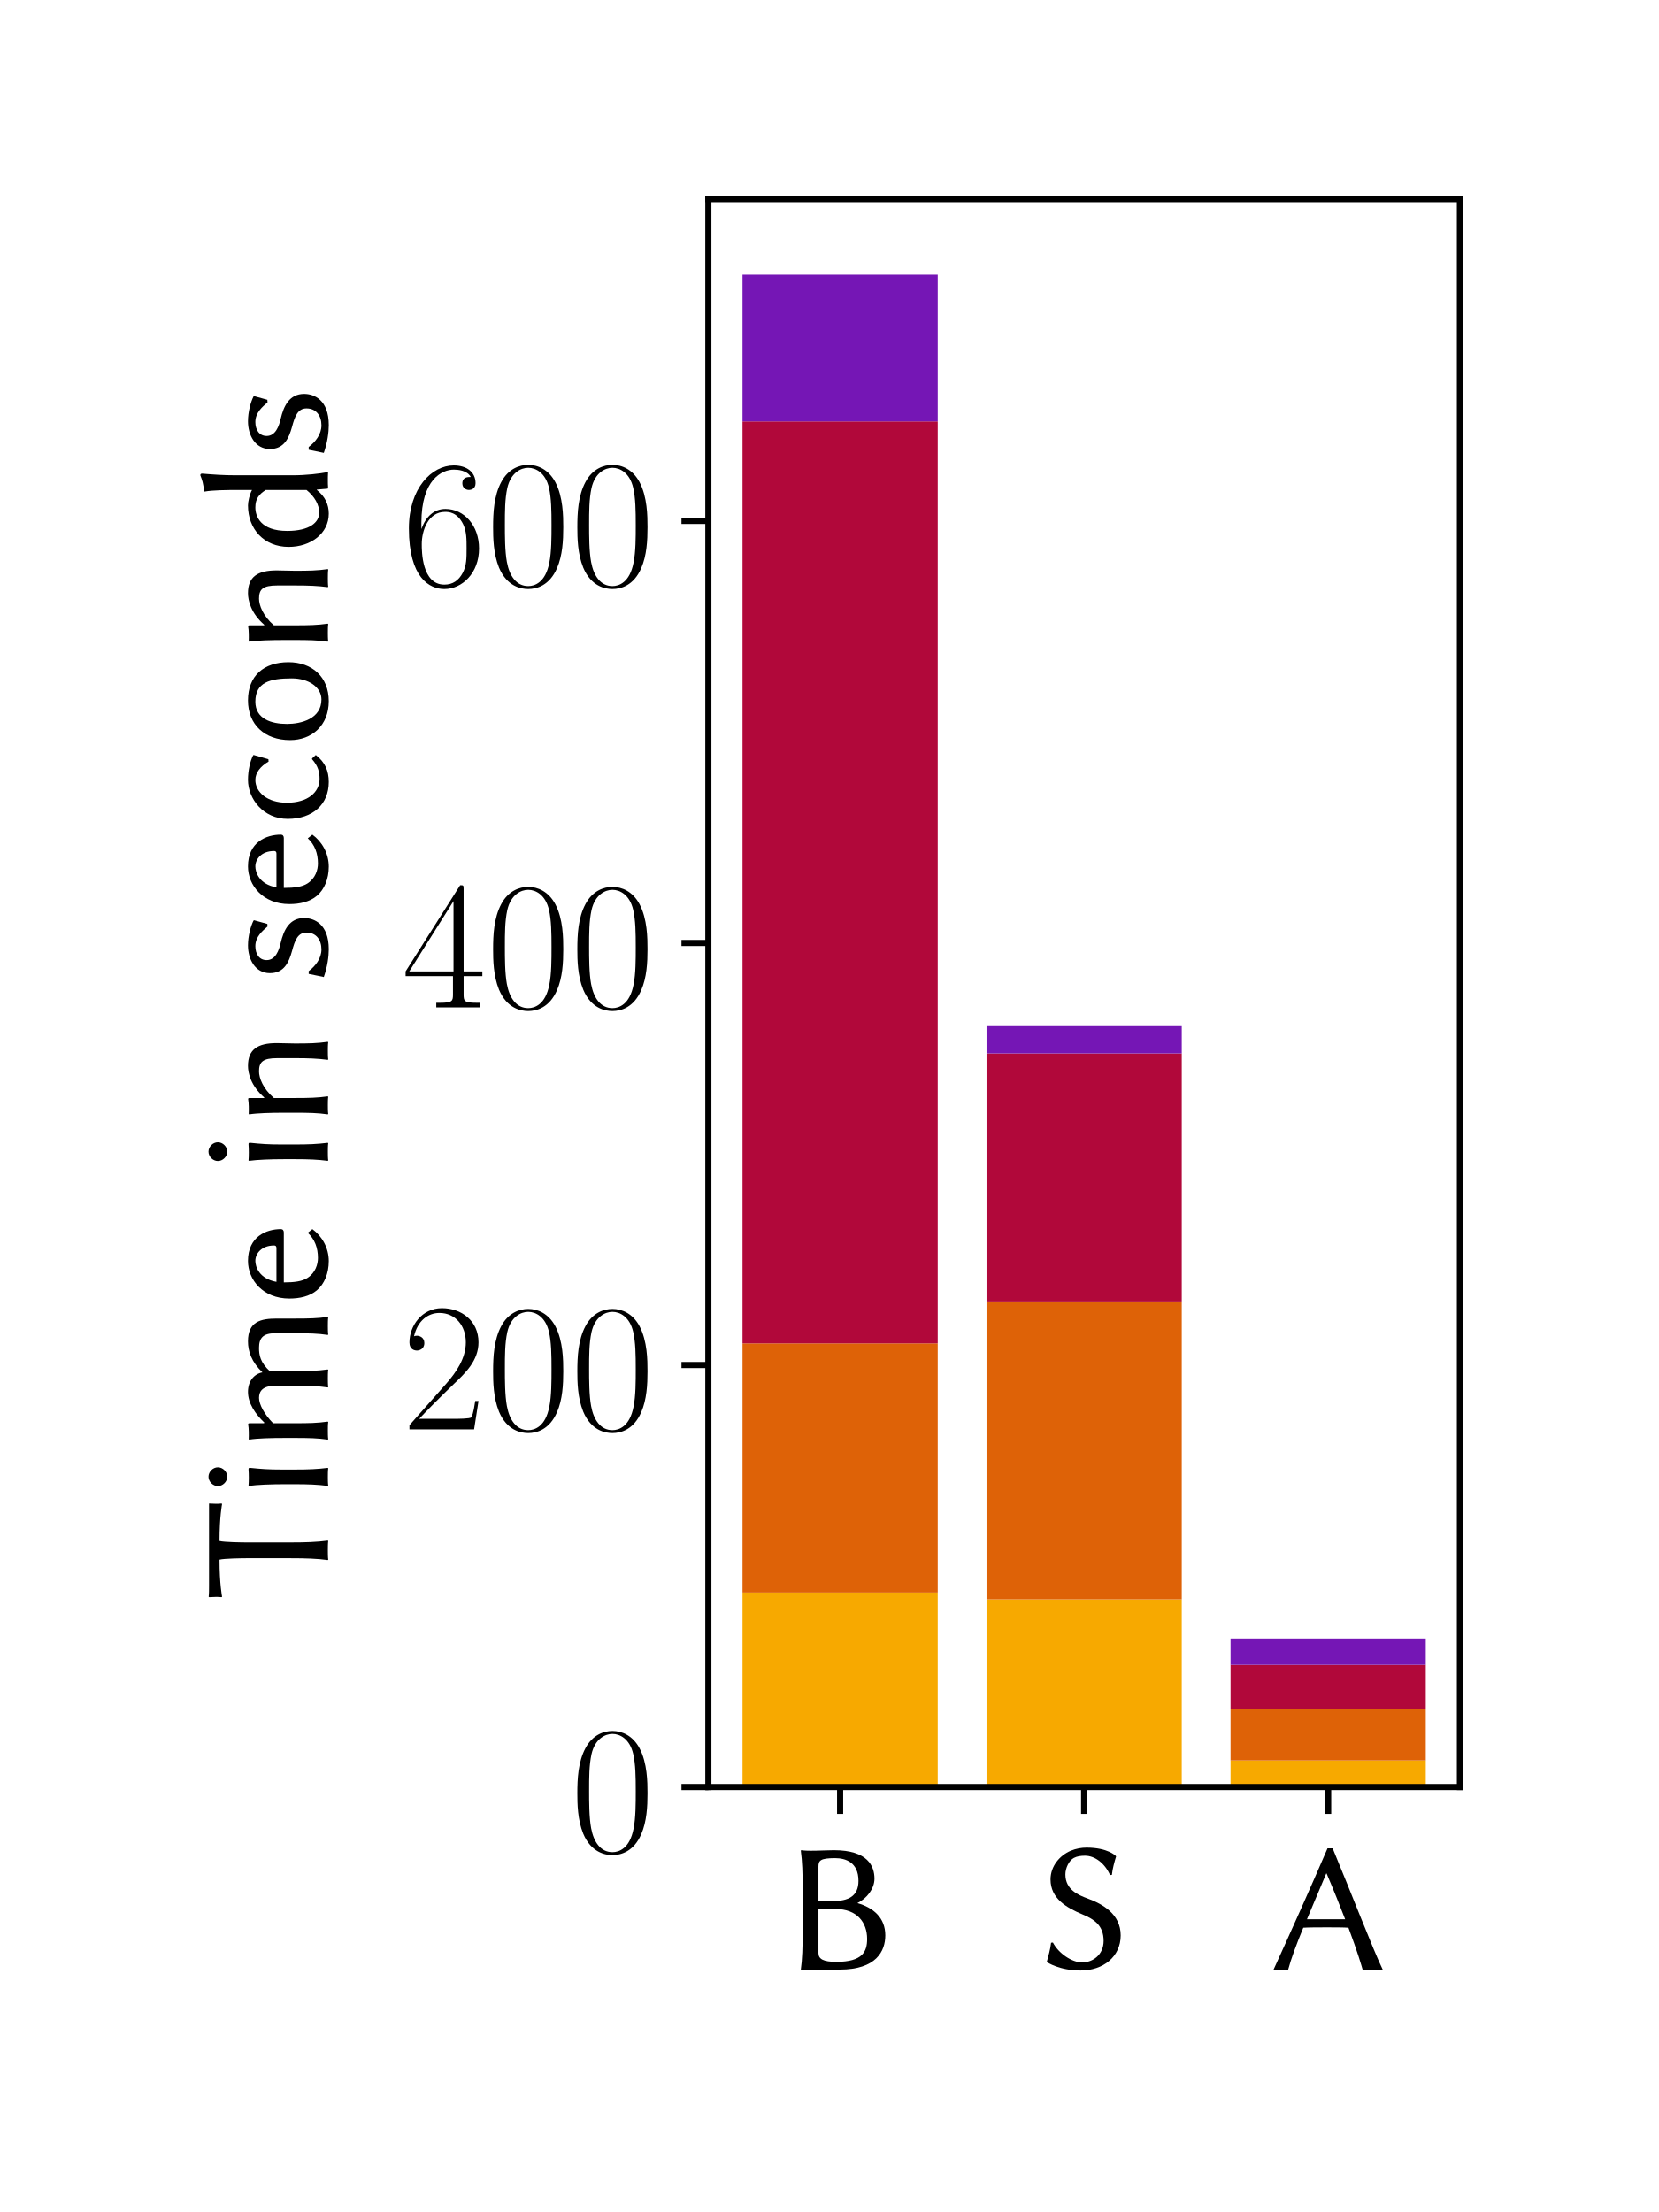
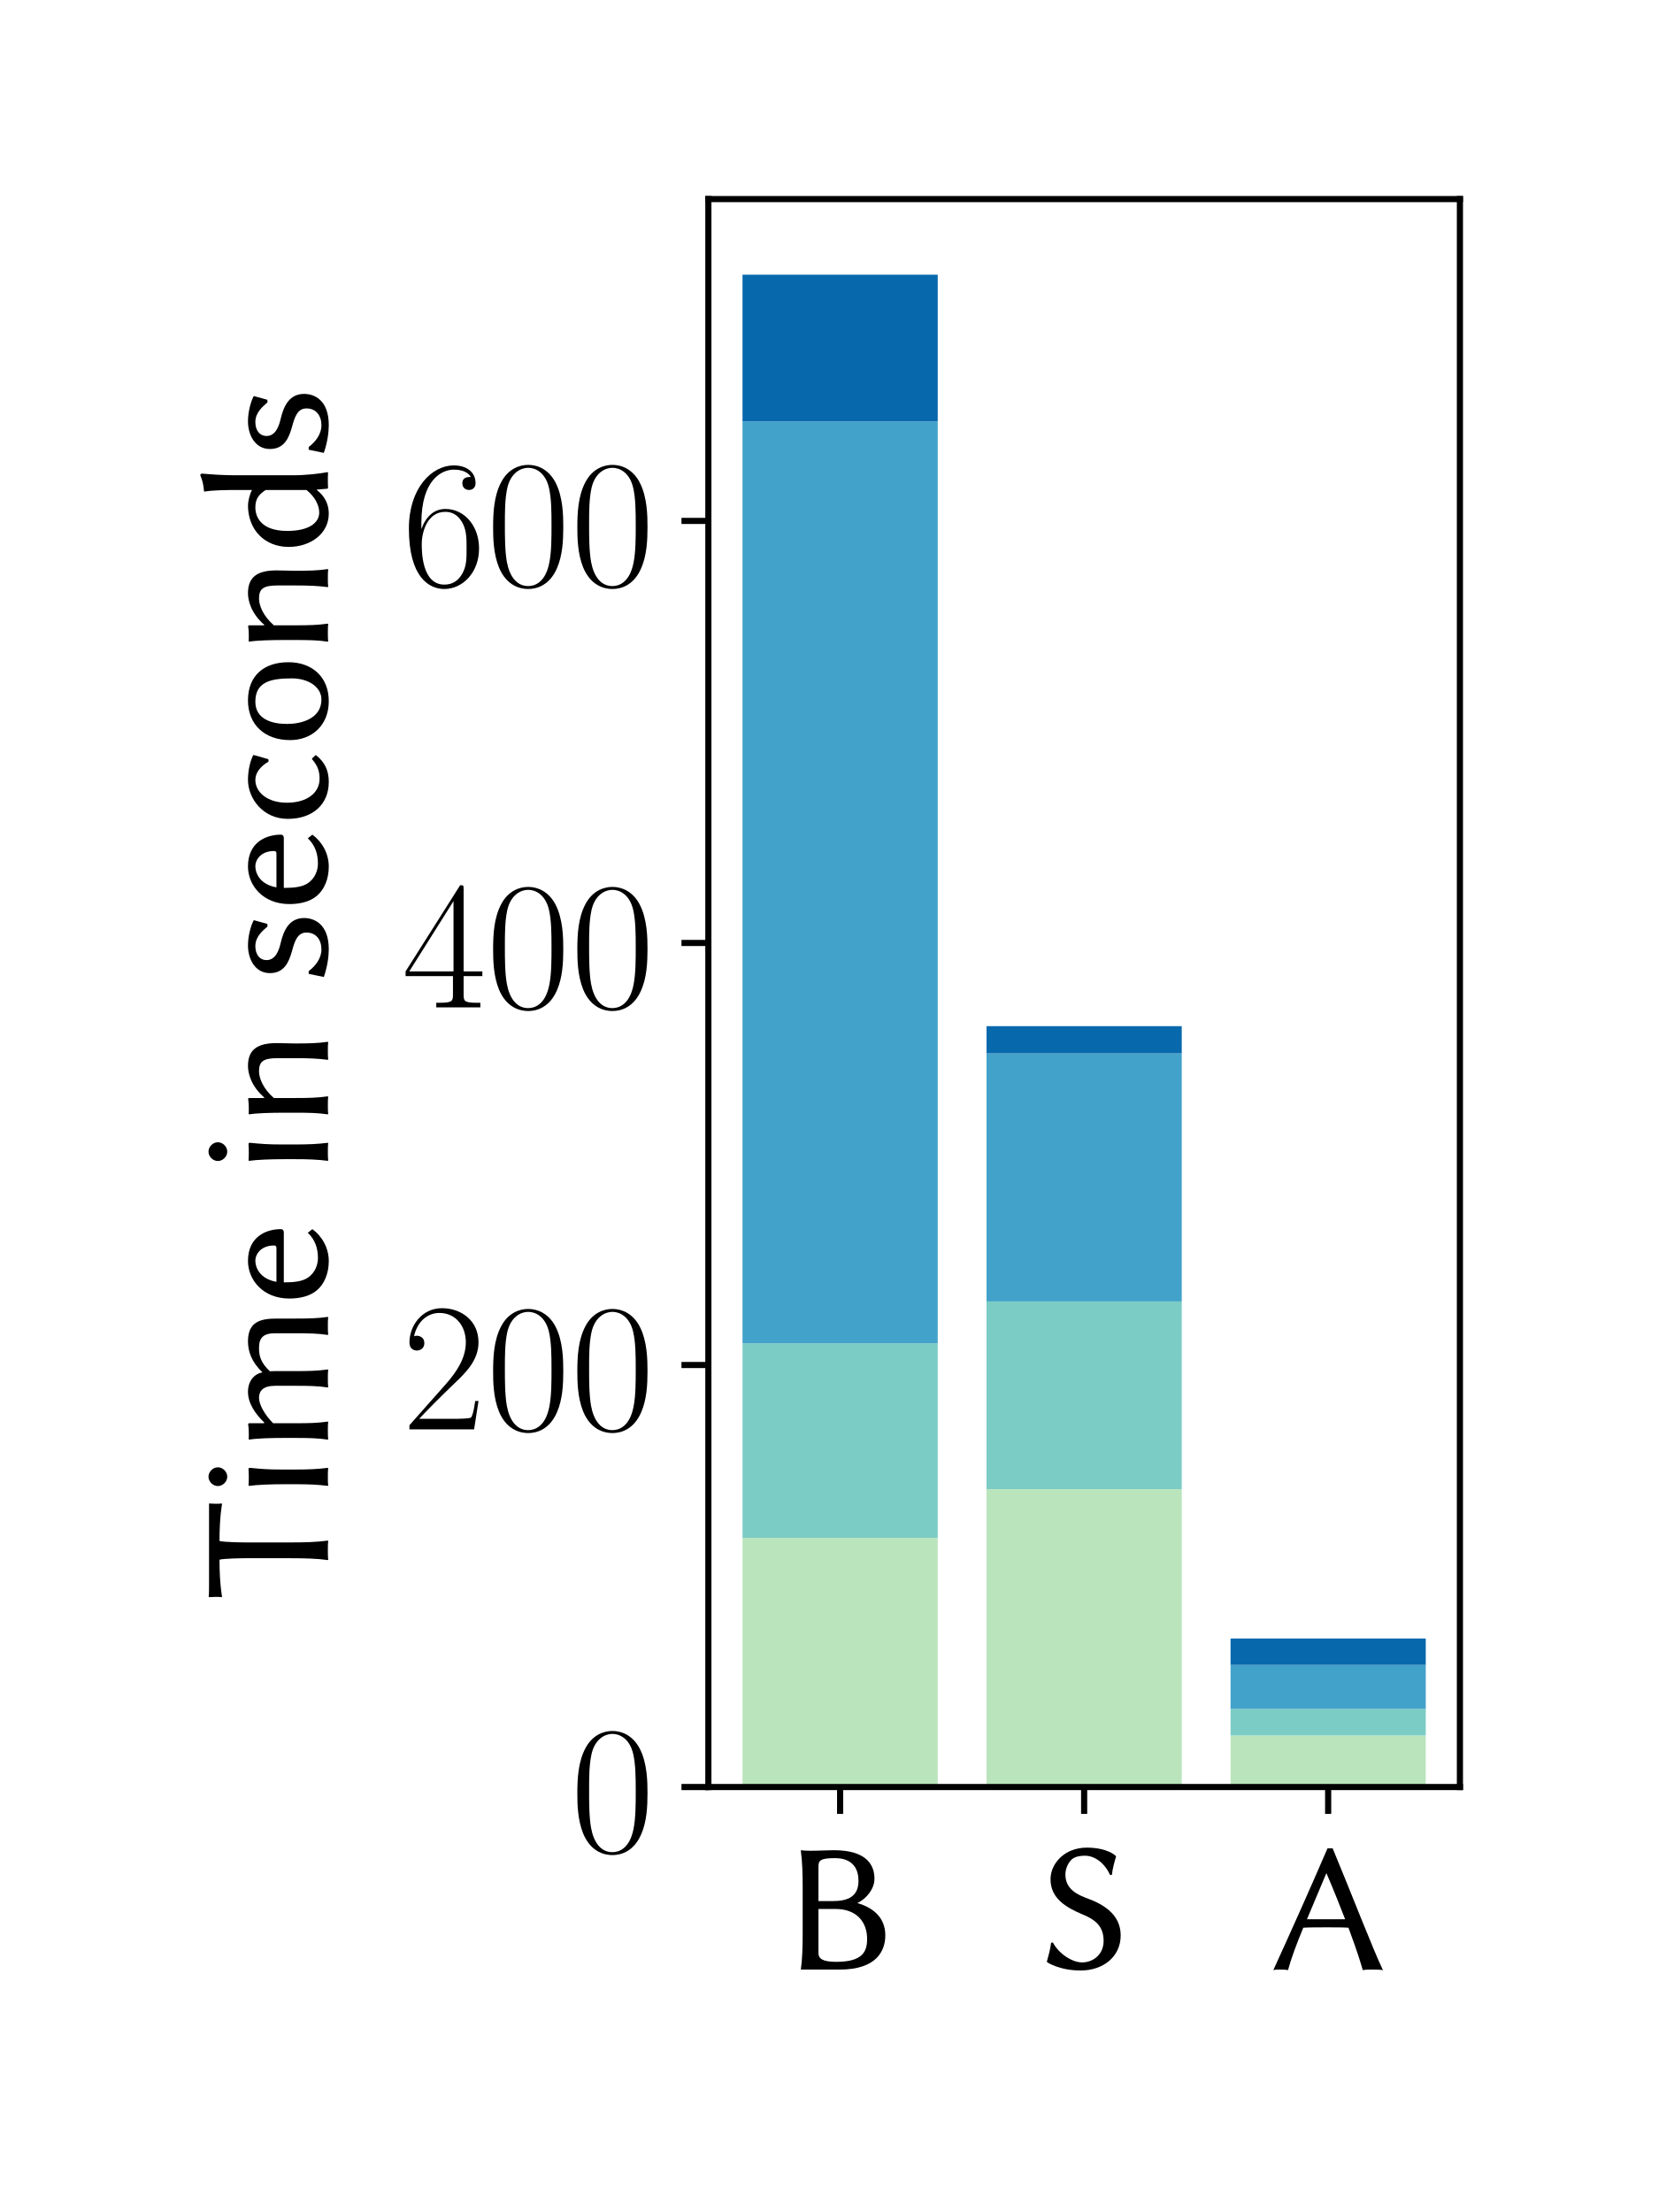
<svg xmlns="http://www.w3.org/2000/svg" xmlns:xlink="http://www.w3.org/1999/xlink" width="216pt" height="288pt" viewBox="0 0 216 288" version="1.1">
  <defs>
    <style type="text/css">*{stroke-linejoin: round; stroke-linecap: butt}</style>
  </defs>
  <g id="figure_1">
    <g id="patch_1">
      <path d="M 0 288  L 216 288  L 216 0  L 0 0  z " style="fill: #ffffff" />
    </g>
    <g id="axes_1">
      <g id="patch_2">
        <path d="M 92.227 232.67  L 190.08 232.67  L 190.08 25.92  L 92.227 25.92  z " style="fill: #ffffff" />
      </g>
      <g id="patch_3">
-         <path d="M 96.675 232.67  L 122.091 232.67  L 122.091 207.346  L 96.675 207.346  z " clip-path="url(#p210d9bb4a2)" style="fill: #f7a900" />
+         <path d="M 96.675 232.67  L 122.091 232.67  L 122.091 200.233  L 96.675 200.233  z " clip-path="url(#p7b10421b8b)" style="fill: #bae4bc" />
      </g>
      <g id="patch_4">
-         <path d="M 128.445 232.67  L 153.862 232.67  L 153.862 208.232  L 128.445 208.232  z " clip-path="url(#p210d9bb4a2)" style="fill: #f7a900" />
+         <path d="M 128.445 232.67  L 153.862 232.67  L 153.862 193.886  L 128.445 193.886  z " clip-path="url(#p7b10421b8b)" style="fill: #bae4bc" />
      </g>
      <g id="patch_5">
-         <path d="M 160.216 232.67  L 185.632 232.67  L 185.632 229.209  L 160.216 229.209  z " clip-path="url(#p210d9bb4a2)" style="fill: #f7a900" />
+         <path d="M 160.216 232.67  L 185.632 232.67  L 185.632 225.959  L 160.216 225.959  z " clip-path="url(#p7b10421b8b)" style="fill: #bae4bc" />
      </g>
      <g id="patch_6">
-         <path d="M 96.675 207.346  L 122.091 207.346  L 122.091 174.908  L 96.675 174.908  z " clip-path="url(#p210d9bb4a2)" style="fill: #de6207" />
+         <path d="M 96.675 200.233  L 122.091 200.233  L 122.091 174.908  L 96.675 174.908  z " clip-path="url(#p7b10421b8b)" style="fill: #7bccc4" />
      </g>
      <g id="patch_7">
-         <path d="M 128.445 208.232  L 153.862 208.232  L 153.862 169.448  L 128.445 169.448  z " clip-path="url(#p210d9bb4a2)" style="fill: #de6207" />
+         <path d="M 128.445 193.886  L 153.862 193.886  L 153.862 169.448  L 128.445 169.448  z " clip-path="url(#p7b10421b8b)" style="fill: #7bccc4" />
      </g>
      <g id="patch_8">
-         <path d="M 160.216 229.209  L 185.632 229.209  L 185.632 222.498  L 160.216 222.498  z " clip-path="url(#p210d9bb4a2)" style="fill: #de6207" />
+         <path d="M 160.216 225.959  L 185.632 225.959  L 185.632 222.498  L 160.216 222.498  z " clip-path="url(#p7b10421b8b)" style="fill: #7bccc4" />
      </g>
      <g id="patch_9">
-         <path d="M 96.675 174.908  L 122.091 174.908  L 122.091 54.865  L 96.675 54.865  z " clip-path="url(#p210d9bb4a2)" style="fill: #b1083a" />
+         <path d="M 96.675 174.908  L 122.091 174.908  L 122.091 54.865  L 96.675 54.865  z " clip-path="url(#p7b10421b8b)" style="fill: #43a2ca" />
      </g>
      <g id="patch_10">
-         <path d="M 128.445 169.448  L 153.862 169.448  L 153.862 137.15  L 128.445 137.15  z " clip-path="url(#p210d9bb4a2)" style="fill: #b1083a" />
+         <path d="M 128.445 169.448  L 153.862 169.448  L 153.862 137.15  L 128.445 137.15  z " clip-path="url(#p7b10421b8b)" style="fill: #43a2ca" />
      </g>
      <g id="patch_11">
-         <path d="M 160.216 222.498  L 185.632 222.498  L 185.632 216.768  L 160.216 216.768  z " clip-path="url(#p210d9bb4a2)" style="fill: #b1083a" />
+         <path d="M 160.216 222.498  L 185.632 222.498  L 185.632 216.768  L 160.216 216.768  z " clip-path="url(#p7b10421b8b)" style="fill: #43a2ca" />
      </g>
      <g id="patch_12">
-         <path d="M 96.675 54.865  L 122.091 54.865  L 122.091 35.765  L 96.675 35.765  z " clip-path="url(#p210d9bb4a2)" style="fill: #7516b5" />
+         <path d="M 96.675 54.865  L 122.091 54.865  L 122.091 35.765  L 96.675 35.765  z " clip-path="url(#p7b10421b8b)" style="fill: #0868ac" />
      </g>
      <g id="patch_13">
-         <path d="M 128.445 137.15  L 153.862 137.15  L 153.862 133.605  L 128.445 133.605  z " clip-path="url(#p210d9bb4a2)" style="fill: #7516b5" />
+         <path d="M 128.445 137.15  L 153.862 137.15  L 153.862 133.605  L 128.445 133.605  z " clip-path="url(#p7b10421b8b)" style="fill: #0868ac" />
      </g>
      <g id="patch_14">
-         <path d="M 160.216 216.768  L 185.632 216.768  L 185.632 213.33  L 160.216 213.33  z " clip-path="url(#p210d9bb4a2)" style="fill: #7516b5" />
+         <path d="M 160.216 216.768  L 185.632 216.768  L 185.632 213.33  L 160.216 213.33  z " clip-path="url(#p7b10421b8b)" style="fill: #0868ac" />
      </g>
      <g id="matplotlib.axis_1">
        <g id="xtick_1">
          <g id="line2d_1">
            <defs>
-               <path id="m944ab2e011" d="M 0 0  L 0 3.5  " style="stroke: #000000; stroke-width: 0.8" />
+               <path id="m0ad8db1df1" d="M 0 0  L 0 3.5  " style="stroke: #000000; stroke-width: 0.8" />
            </defs>
            <g>
-               <use xlink:href="#m944ab2e011" x="109.383" y="232.67" style="stroke: #000000; stroke-width: 0.8" />
+               <use xlink:href="#m0ad8db1df1" x="109.383" y="232.67" style="stroke: #000000; stroke-width: 0.8" />
            </g>
          </g>
          <g id="text_1">
            <g transform="translate(102.0188 256.4372) scale(0.24 -0.24)">
              <defs>
                <path id="LinBiolinumT-42" d="M 1216 3590  C 1216 3801 1280 3884 1798 3884  C 2157 3884 2611 3743 2611 3091  C 2611 2548 2246 2387 1715 2387  L 1216 2387  L 1216 3590  z M 1216 2112  L 1811 2112  C 2560 2112 2912 1644 2912 1069  C 2912 628 2758 270 1837 270  C 1389 270 1216 366 1216 576  L 1216 2112  z M 941 4141  C 723 4141 614 4160 614 4160  L 602 4141  C 653 3775 666 3338 666 2857  L 666 1284  C 666 803 653 346 602 0  L 608 0  C 608 0 717 0 941 0  C 1338 0 1389 0 1958 0  C 3232 0 3546 645 3546 1193  C 3546 1806 3130 2158 2573 2317  C 2899 2477 3168 2816 3168 3168  C 3168 3597 2944 4160 1754 4160  C 1530 4160 1261 4141 941 4141  z " transform="scale(0.015625)" />
              </defs>
              <use xlink:href="#LinBiolinumT-42" transform="scale(0.996264)" />
            </g>
          </g>
        </g>
        <g id="xtick_2">
          <g id="line2d_2">
            <g>
-               <use xlink:href="#m944ab2e011" x="141.154" y="232.67" style="stroke: #000000; stroke-width: 0.8" />
+               <use xlink:href="#m0ad8db1df1" x="141.154" y="232.67" style="stroke: #000000; stroke-width: 0.8" />
            </g>
          </g>
          <g id="text_2">
            <g transform="translate(135.1042 256.4372) scale(0.24 -0.24)">
              <defs>
                <path id="LinBiolinumT-53" d="M 1549 250  C 1190 250 730 564 531 942  L 467 935  C 442 704 371 468 320 276  L 333 256  C 333 256 749 -32 1498 -32  C 2285 -32 2893 449 2893 1192  C 2893 1936 2266 2282 1747 2475  C 1421 2596 966 2782 966 3314  C 966 3545 1094 3801 1261 3891  C 1370 3949 1504 3968 1651 3968  C 2003 3968 2349 3692 2522 3295  L 2586 3301  C 2611 3532 2675 3750 2733 3942  L 2720 3962  C 2720 3962 2451 4250 1702 4250  C 1530 4250 1338 4218 1152 4141  C 774 3981 448 3609 448 3142  C 448 2468 1018 2154 1549 1929  C 1965 1756 2298 1545 2298 1000  C 2298 519 1926 250 1549 250  z " transform="scale(0.015625)" />
              </defs>
              <use xlink:href="#LinBiolinumT-53" transform="scale(0.996264)" />
            </g>
          </g>
        </g>
        <g id="xtick_3">
          <g id="line2d_3">
            <g>
-               <use xlink:href="#m944ab2e011" x="172.924" y="232.67" style="stroke: #000000; stroke-width: 0.8" />
+               <use xlink:href="#m0ad8db1df1" x="172.924" y="232.67" style="stroke: #000000; stroke-width: 0.8" />
            </g>
          </g>
          <g id="text_3">
            <g transform="translate(165.4042 256.4372) scale(0.24 -0.24)">
              <defs>
                <path id="LinBiolinumT-41" d="M 2605 1754  C 2394 1754 2131 1754 1939 1754  C 1754 1754 1414 1754 1274 1754  L 1946 3349  L 1958 3349  C 2221 2733 2432 2202 2605 1754  z M 1146 1459  C 1306 1472 1754 1472 1971 1472  C 2214 1472 2566 1472 2720 1459  C 3034 621 3181 122 3219 -19  C 3328 0 3430 0 3539 0  C 3648 0 3814 0 3923 -19  C 3603 630 2758 2819 2170 4224  L 1990 4224  C 1376 2799 749 1399 102 -19  C 179 0 256 0 326 0  C 397 0 538 0 614 -19  C 717 371 915 902 1146 1459  z " transform="scale(0.015625)" />
              </defs>
              <use xlink:href="#LinBiolinumT-41" transform="scale(0.996264)" />
            </g>
          </g>
        </g>
      </g>
      <g id="matplotlib.axis_2">
        <g id="ytick_1">
          <g id="line2d_4">
            <defs>
-               <path id="m47d22e0877" d="M 0 0  L -3.5 0  " style="stroke: #000000; stroke-width: 0.8" />
+               <path id="m7f7a3ced78" d="M 0 0  L -3.5 0  " style="stroke: #000000; stroke-width: 0.8" />
            </defs>
            <g>
-               <use xlink:href="#m47d22e0877" x="92.227" y="232.67" style="stroke: #000000; stroke-width: 0.8" />
+               <use xlink:href="#m7f7a3ced78" x="92.227" y="232.67" style="stroke: #000000; stroke-width: 0.8" />
            </g>
          </g>
          <g id="text_4">
            <g transform="translate(74.26139 241.0536) scale(0.24 -0.24)">
              <defs>
                <path id="CMR17-30" d="M 2688 2025  C 2688 2416 2682 3080 2413 3591  C 2176 4039 1798 4198 1466 4198  C 1158 4198 768 4058 525 3597  C 269 3118 243 2524 243 2025  C 243 1661 250 1106 448 619  C 723 -39 1216 -128 1466 -128  C 1760 -128 2208 -7 2470 600  C 2662 1042 2688 1559 2688 2025  z M 1466 -26  C 1056 -26 813 325 723 812  C 653 1188 653 1738 653 2096  C 653 2588 653 2997 736 3387  C 858 3929 1216 4096 1466 4096  C 1728 4096 2067 3923 2189 3400  C 2272 3036 2278 2607 2278 2096  C 2278 1680 2278 1169 2202 792  C 2067 95 1690 -26 1466 -26  z " transform="scale(0.015625)" />
              </defs>
              <use xlink:href="#CMR17-30" transform="scale(0.996264)" />
            </g>
          </g>
        </g>
        <g id="ytick_2">
          <g id="line2d_5">
            <g>
-               <use xlink:href="#m47d22e0877" x="92.227" y="177.722" style="stroke: #000000; stroke-width: 0.8" />
+               <use xlink:href="#m7f7a3ced78" x="92.227" y="177.722" style="stroke: #000000; stroke-width: 0.8" />
            </g>
          </g>
          <g id="text_5">
            <g transform="translate(52.32997 186.1053) scale(0.24 -0.24)">
              <defs>
                <path id="CMR17-32" d="M 2669 989  L 2554 989  C 2490 536 2438 459 2413 420  C 2381 369 1920 369 1830 369  L 602 369  C 832 619 1280 1072 1824 1597  C 2214 1967 2669 2402 2669 3035  C 2669 3790 2067 4224 1395 4224  C 691 4224 262 3604 262 3030  C 262 2780 448 2748 525 2748  C 589 2748 781 2787 781 3010  C 781 3207 614 3264 525 3264  C 486 3264 448 3258 422 3245  C 544 3790 915 4058 1306 4058  C 1862 4058 2227 3617 2227 3035  C 2227 2479 1901 2000 1536 1584  L 262 146  L 262 0  L 2515 0  L 2669 989  z " transform="scale(0.015625)" />
              </defs>
              <use xlink:href="#CMR17-32" transform="scale(0.996264)" />
              <use xlink:href="#CMR17-30" transform="translate(45.69048 0) scale(0.996264)" />
              <use xlink:href="#CMR17-30" transform="translate(91.38095 0) scale(0.996264)" />
            </g>
          </g>
        </g>
        <g id="ytick_3">
          <g id="line2d_6">
            <g>
-               <use xlink:href="#m47d22e0877" x="92.227" y="122.774" style="stroke: #000000; stroke-width: 0.8" />
+               <use xlink:href="#m7f7a3ced78" x="92.227" y="122.774" style="stroke: #000000; stroke-width: 0.8" />
            </g>
          </g>
          <g id="text_6">
            <g transform="translate(52.32997 131.1571) scale(0.24 -0.24)">
              <defs>
                <path id="CMR17-34" d="M 2150 4122  C 2150 4256 2144 4256 2029 4256  L 128 1254  L 128 1088  L 1779 1088  L 1779 457  C 1779 224 1766 160 1318 160  L 1197 160  L 1197 0  C 1402 0 1747 0 1965 0  C 2182 0 2528 0 2733 0  L 2733 160  L 2611 160  C 2163 160 2150 224 2150 457  L 2150 1088  L 2803 1088  L 2803 1254  L 2150 1254  L 2150 4122  z M 1798 3703  L 1798 1254  L 256 1254  L 1798 3703  z " transform="scale(0.015625)" />
              </defs>
              <use xlink:href="#CMR17-34" transform="scale(0.996264)" />
              <use xlink:href="#CMR17-30" transform="translate(45.69048 0) scale(0.996264)" />
              <use xlink:href="#CMR17-30" transform="translate(91.38095 0) scale(0.996264)" />
            </g>
          </g>
        </g>
        <g id="ytick_4">
          <g id="line2d_7">
            <g>
-               <use xlink:href="#m47d22e0877" x="92.227" y="67.825" style="stroke: #000000; stroke-width: 0.8" />
+               <use xlink:href="#m7f7a3ced78" x="92.227" y="67.825" style="stroke: #000000; stroke-width: 0.8" />
            </g>
          </g>
          <g id="text_7">
            <g transform="translate(52.32997 76.20883) scale(0.24 -0.24)">
              <defs>
                <path id="CMR17-36" d="M 678 2176  C 678 3690 1395 4032 1811 4032  C 1946 4032 2272 4009 2400 3776  C 2298 3776 2106 3776 2106 3553  C 2106 3381 2246 3323 2336 3323  C 2394 3323 2566 3348 2566 3560  C 2566 3954 2246 4179 1805 4179  C 1043 4179 243 3390 243 1984  C 243 253 966 -128 1478 -128  C 2099 -128 2688 427 2688 1283  C 2688 2081 2170 2662 1517 2662  C 1126 2662 838 2407 678 1960  L 678 2176  z M 1478 25  C 691 25 691 1200 691 1436  C 691 1896 909 2560 1504 2560  C 1613 2560 1926 2560 2138 2120  C 2253 1870 2253 1609 2253 1289  C 2253 944 2253 690 2118 434  C 1978 171 1773 25 1478 25  z " transform="scale(0.015625)" />
              </defs>
              <use xlink:href="#CMR17-36" transform="scale(0.996264)" />
              <use xlink:href="#CMR17-30" transform="translate(45.69048 0) scale(0.996264)" />
              <use xlink:href="#CMR17-30" transform="translate(91.38095 0) scale(0.996264)" />
            </g>
          </g>
        </g>
        <g id="text_8">
          <g transform="translate(42.68713 208.3067) rotate(-90) scale(0.24 -0.24)">
            <defs>
              <path id="LinBiolinumT-54" d="M 1453 2854  L 1453 1286  C 1453 806 1440 351 1389 6  L 1402 -13  C 1478 0 1651 0 1728 0  C 1805 0 1978 0 2054 -13  L 2067 6  C 2016 371 2003 806 2003 1286  L 2003 2854  C 2003 2963 2010 3622 2054 3776  C 2912 3776 3347 3686 3347 3686  L 3360 3712  C 3347 3809 3347 3958 3360 4141  L 3347 4141  C 3245 4141 3098 4141 2963 4141  L 493 4141  C 358 4141 211 4141 109 4154  L 96 4135  C 109 3955 109 3808 96 3712  L 109 3686  C 109 3686 544 3776 1402 3776  C 1446 3622 1453 2963 1453 2854  z " transform="scale(0.015625)" />
              <path id="LinBiolinumT-69" d="M 512 3833  C 512 3660 666 3506 838 3506  C 1011 3506 1165 3660 1165 3833  C 1165 4006 1011 4160 838 4160  C 666 4160 512 4006 512 3833  z M 576 1506  L 576 1155  C 576 676 563 351 518 6  L 531 -13  C 608 0 755 0 832 0  C 909 0 1056 0 1133 -13  L 1146 6  C 1101 370 1088 670 1088 1155  L 1088 1609  C 1088 2088 1107 2318 1146 2707  C 1146 2759 1139 2765 1088 2765  C 941 2752 666 2752 531 2765  L 518 2745  C 557 2471 576 1985 576 1506  z " transform="scale(0.015625)" />
              <path id="LinBiolinumT-6d" d="M 1037 2231  L 1037 2717  C 1037 2765 1030 2778 998 2778  C 858 2752 627 2752 480 2759  L 467 2739  C 512 2466 525 1981 525 1503  L 525 1152  C 525 675 518 350 467 6  L 480 -13  C 557 0 704 0 781 0  C 858 0 1005 0 1082 -13  L 1094 6  C 1043 366 1037 662 1037 1142  L 1037 1907  C 1338 2209 1696 2399 1920 2399  C 2163 2399 2342 2260 2342 1837  L 2342 1142  C 2342 668 2336 347 2285 6  L 2298 -13  C 2374 0 2522 0 2598 0  C 2675 0 2822 0 2899 -13  L 2912 6  C 2861 366 2854 662 2854 1142  L 2854 1780  C 2854 1868 2854 1944 2848 2020  C 3155 2355 3411 2399 3661 2399  C 4006 2399 4173 2260 4173 1837  L 4173 1142  C 4173 668 4166 347 4115 6  L 4128 -13  C 4205 0 4352 0 4429 0  C 4506 0 4653 0 4730 -13  L 4742 6  C 4691 367 4685 664 4685 1144  L 4685 1778  C 4685 2341 4582 2784 3891 2784  C 3546 2784 3174 2662 2810 2279  C 2752 2586 2490 2784 2131 2784  C 1734 2784 1357 2529 1056 2210  L 1037 2231  z " transform="scale(0.015625)" />
              <path id="LinBiolinumT-65" d="M 800 1792  C 909 2399 1331 2527 1530 2527  C 1786 2527 2067 2311 2067 1874  C 2067 1821 2042 1792 1978 1792  L 800 1792  z M 2509 700  C 2285 456 1984 346 1632 346  C 1414 346 1114 431 934 715  C 819 895 781 1160 781 1535  L 2522 1535  C 2592 1535 2637 1572 2637 1638  C 2637 2147 2374 2784 1530 2784  C 870 2784 218 2263 218 1341  C 218 984 294 633 506 382  C 723 124 1094 -32 1523 -32  C 1984 -32 2394 205 2637 540  L 2509 700  z " transform="scale(0.015625)" />
              <path id="LinBiolinumT-6e" d="M 2944 1144  C 2944 1348 2957 1581 2957 1784  C 2957 2442 2739 2784 2163 2784  C 1920 2784 1466 2688 1056 2210  L 1043 2231  L 1043 2717  C 1043 2765 1037 2778 1005 2778  C 864 2752 634 2752 486 2759  L 474 2739  C 518 2466 531 1981 531 1503  L 531 1152  C 531 675 525 350 474 6  L 486 -13  C 563 0 710 0 787 0  C 864 0 1011 0 1088 -13  L 1101 6  C 1050 366 1043 662 1043 1142  L 1043 1881  C 1370 2260 1741 2399 1971 2399  C 2298 2399 2432 2273 2432 1761  L 2432 1142  C 2432 668 2419 347 2374 6  L 2387 -13  C 2464 0 2611 0 2688 0  C 2765 0 2912 0 2989 -13  L 3002 6  C 2950 367 2944 664 2944 1144  z " transform="scale(0.015625)" />
              <path id="LinBiolinumT-73" d="M 320 668  L 211 141  C 576 13 934 -32 1178 -32  C 2061 -32 2266 481 2266 826  C 2266 1338 1850 1539 1395 1645  C 1152 1701 800 1820 800 2133  C 800 2389 1011 2527 1286 2527  C 1619 2527 1824 2271 1971 2103  L 2061 2109  L 2189 2572  L 2176 2591  C 1990 2687 1638 2784 1312 2784  C 838 2784 346 2539 346 2020  C 346 1520 730 1357 1114 1250  C 1485 1151 1760 1050 1760 744  C 1760 412 1510 224 1171 224  C 864 224 595 428 416 668  L 320 668  z " transform="scale(0.015625)" />
              <path id="LinBiolinumT-63" d="M 1600 2527  C 1850 2527 2074 2352 2240 2066  L 2323 2073  L 2470 2585  L 2458 2604  C 2259 2707 1926 2784 1606 2784  C 941 2784 243 2250 243 1398  C 243 526 749 -32 1530 -32  C 1914 -32 2214 95 2470 420  L 2349 551  L 2323 551  C 2080 339 1875 289 1638 289  C 1171 289 806 700 806 1429  C 806 2116 1178 2527 1600 2527  z " transform="scale(0.015625)" />
              <path id="LinBiolinumT-6f" d="M 243 1316  C 243 563 749 -32 1600 -32  C 2445 -32 2957 551 2957 1373  C 2957 2226 2490 2784 1626 2784  C 787 2784 243 2207 243 1316  z M 1581 2527  C 2259 2527 2394 2015 2394 1260  C 2394 668 2086 224 1658 224  C 979 224 806 942 806 1423  C 806 1966 979 2527 1581 2527  z " transform="scale(0.015625)" />
              <path id="LinBiolinumT-64" d="M 2310 744  C 2080 457 1786 301 1523 301  C 1178 301 883 638 883 1417  C 883 2352 1395 2527 1702 2527  C 2003 2527 2157 2402 2310 2165  L 2310 744  z M 2310 384  L 2323 384  L 2355 12  C 2355 -1 2374 -7 2413 -7  C 2496 0 2541 0 2637 0  C 2714 0 2835 0 2918 -7  L 2931 12  C 2880 285 2822 754 2822 1230  L 2822 3187  C 2822 3656 2848 3986 2880 4381  C 2880 4425 2861 4445 2822 4445  C 2662 4381 2528 4336 2266 4316  L 2253 4297  C 2304 4021 2310 3547 2310 3060  L 2310 2643  C 2163 2726 1901 2784 1773 2784  C 941 2784 326 2219 326 1366  C 326 595 794 -32 1485 -32  C 1792 -32 2080 89 2310 384  z " transform="scale(0.015625)" />
            </defs>
            <use xlink:href="#LinBiolinumT-54" transform="scale(0.996264)" />
            <use xlink:href="#LinBiolinumT-69" transform="translate(53.79824 0) scale(0.996264)" />
            <use xlink:href="#LinBiolinumT-6d" transform="translate(79.70112 0) scale(0.996264)" />
            <use xlink:href="#LinBiolinumT-65" transform="translate(160.0996 0) scale(0.996264)" />
            <use xlink:href="#LinBiolinumT-69" transform="translate(230.137 0) scale(0.996264)" />
            <use xlink:href="#LinBiolinumT-6e" transform="translate(256.0399 0) scale(0.996264)" />
            <use xlink:href="#LinBiolinumT-73" transform="translate(334.6451 0) scale(0.996264)" />
            <use xlink:href="#LinBiolinumT-65" transform="translate(374.0971 0) scale(0.996264)" />
            <use xlink:href="#LinBiolinumT-63" transform="translate(419.9253 0) scale(0.996264)" />
            <use xlink:href="#LinBiolinumT-6f" transform="translate(462.665 0) scale(0.996264)" />
            <use xlink:href="#LinBiolinumT-6e" transform="translate(512.4782 0) scale(0.996264)" />
            <use xlink:href="#LinBiolinumT-64" transform="translate(566.1767 0) scale(0.996264)" />
            <use xlink:href="#LinBiolinumT-73" transform="translate(618.9787 0) scale(0.996264)" />
          </g>
        </g>
      </g>
      <g id="patch_15">
        <path d="M 92.227 232.67  L 92.227 25.92  " style="fill: none; stroke: #000000; stroke-width: 0.8; stroke-linejoin: miter; stroke-linecap: square" />
      </g>
      <g id="patch_16">
        <path d="M 190.08 232.67  L 190.08 25.92  " style="fill: none; stroke: #000000; stroke-width: 0.8; stroke-linejoin: miter; stroke-linecap: square" />
      </g>
      <g id="patch_17">
        <path d="M 92.227 232.67  L 190.08 232.67  " style="fill: none; stroke: #000000; stroke-width: 0.8; stroke-linejoin: miter; stroke-linecap: square" />
      </g>
      <g id="patch_18">
        <path d="M 92.227 25.92  L 190.08 25.92  " style="fill: none; stroke: #000000; stroke-width: 0.8; stroke-linejoin: miter; stroke-linecap: square" />
      </g>
    </g>
  </g>
  <defs>
-     <clipPath id="p210d9bb4a2">
+     <clipPath id="p7b10421b8b">
      <rect x="92.227" y="25.92" width="97.853" height="206.75" />
    </clipPath>
  </defs>
</svg>
